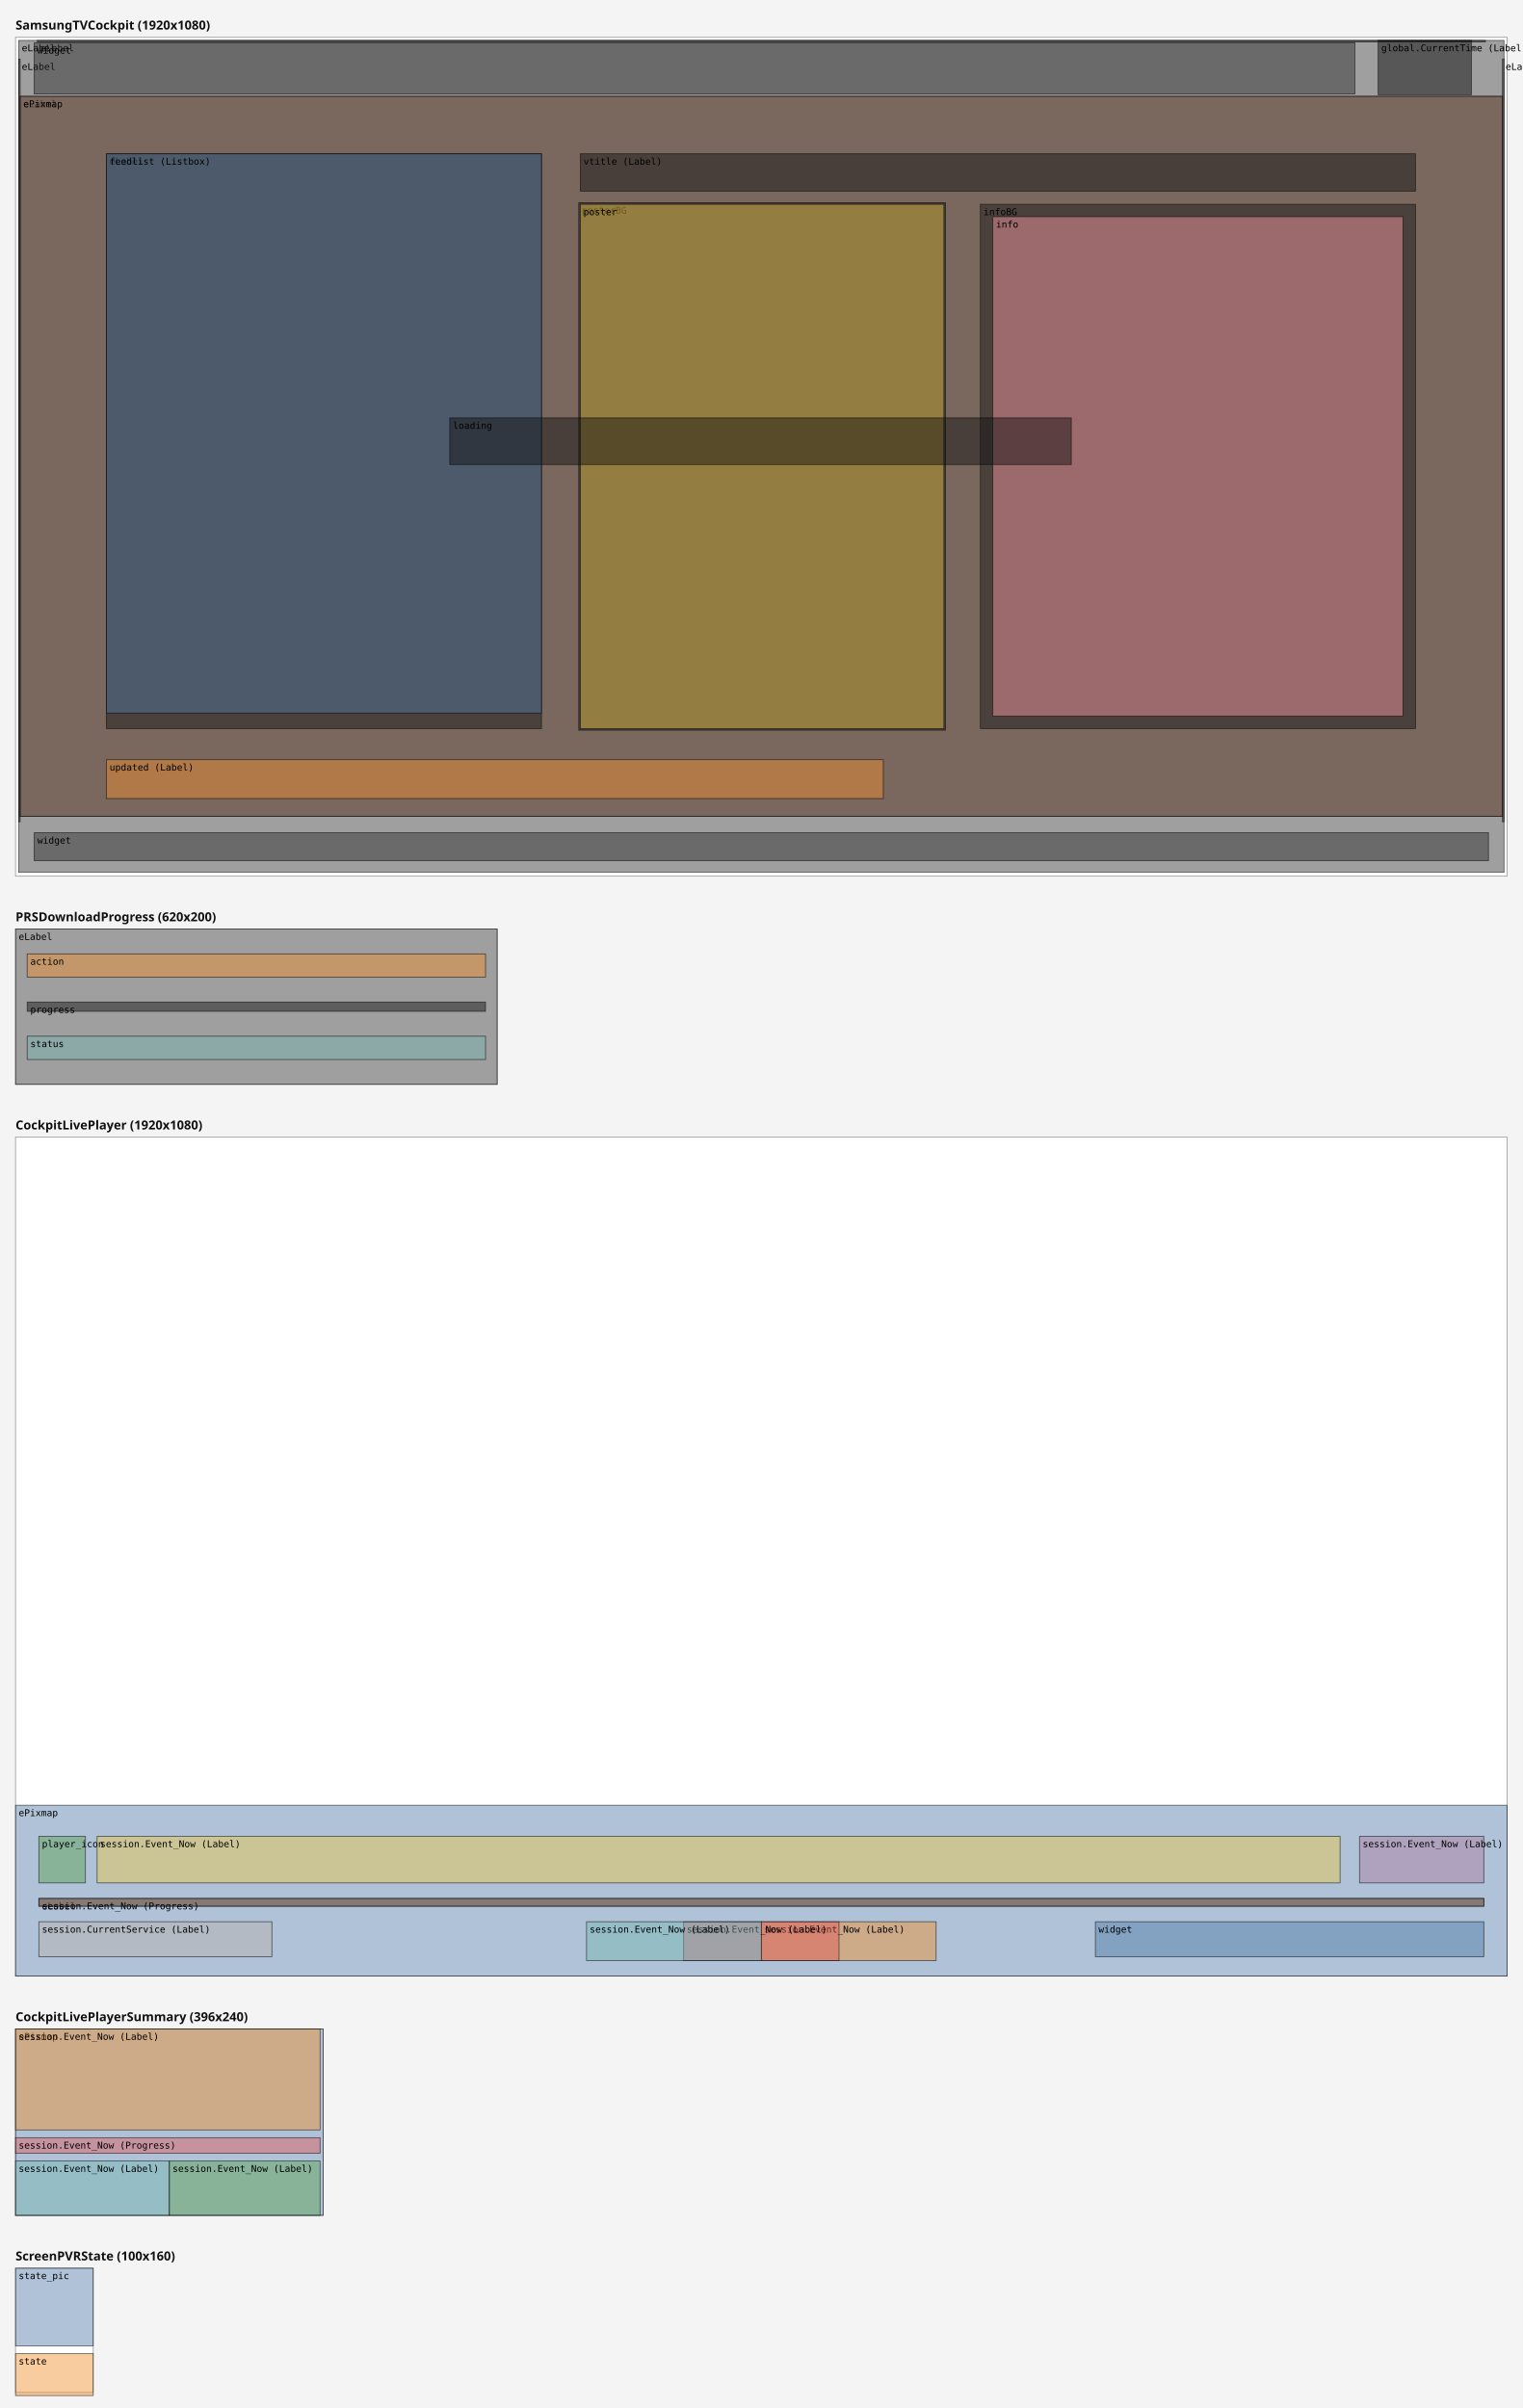
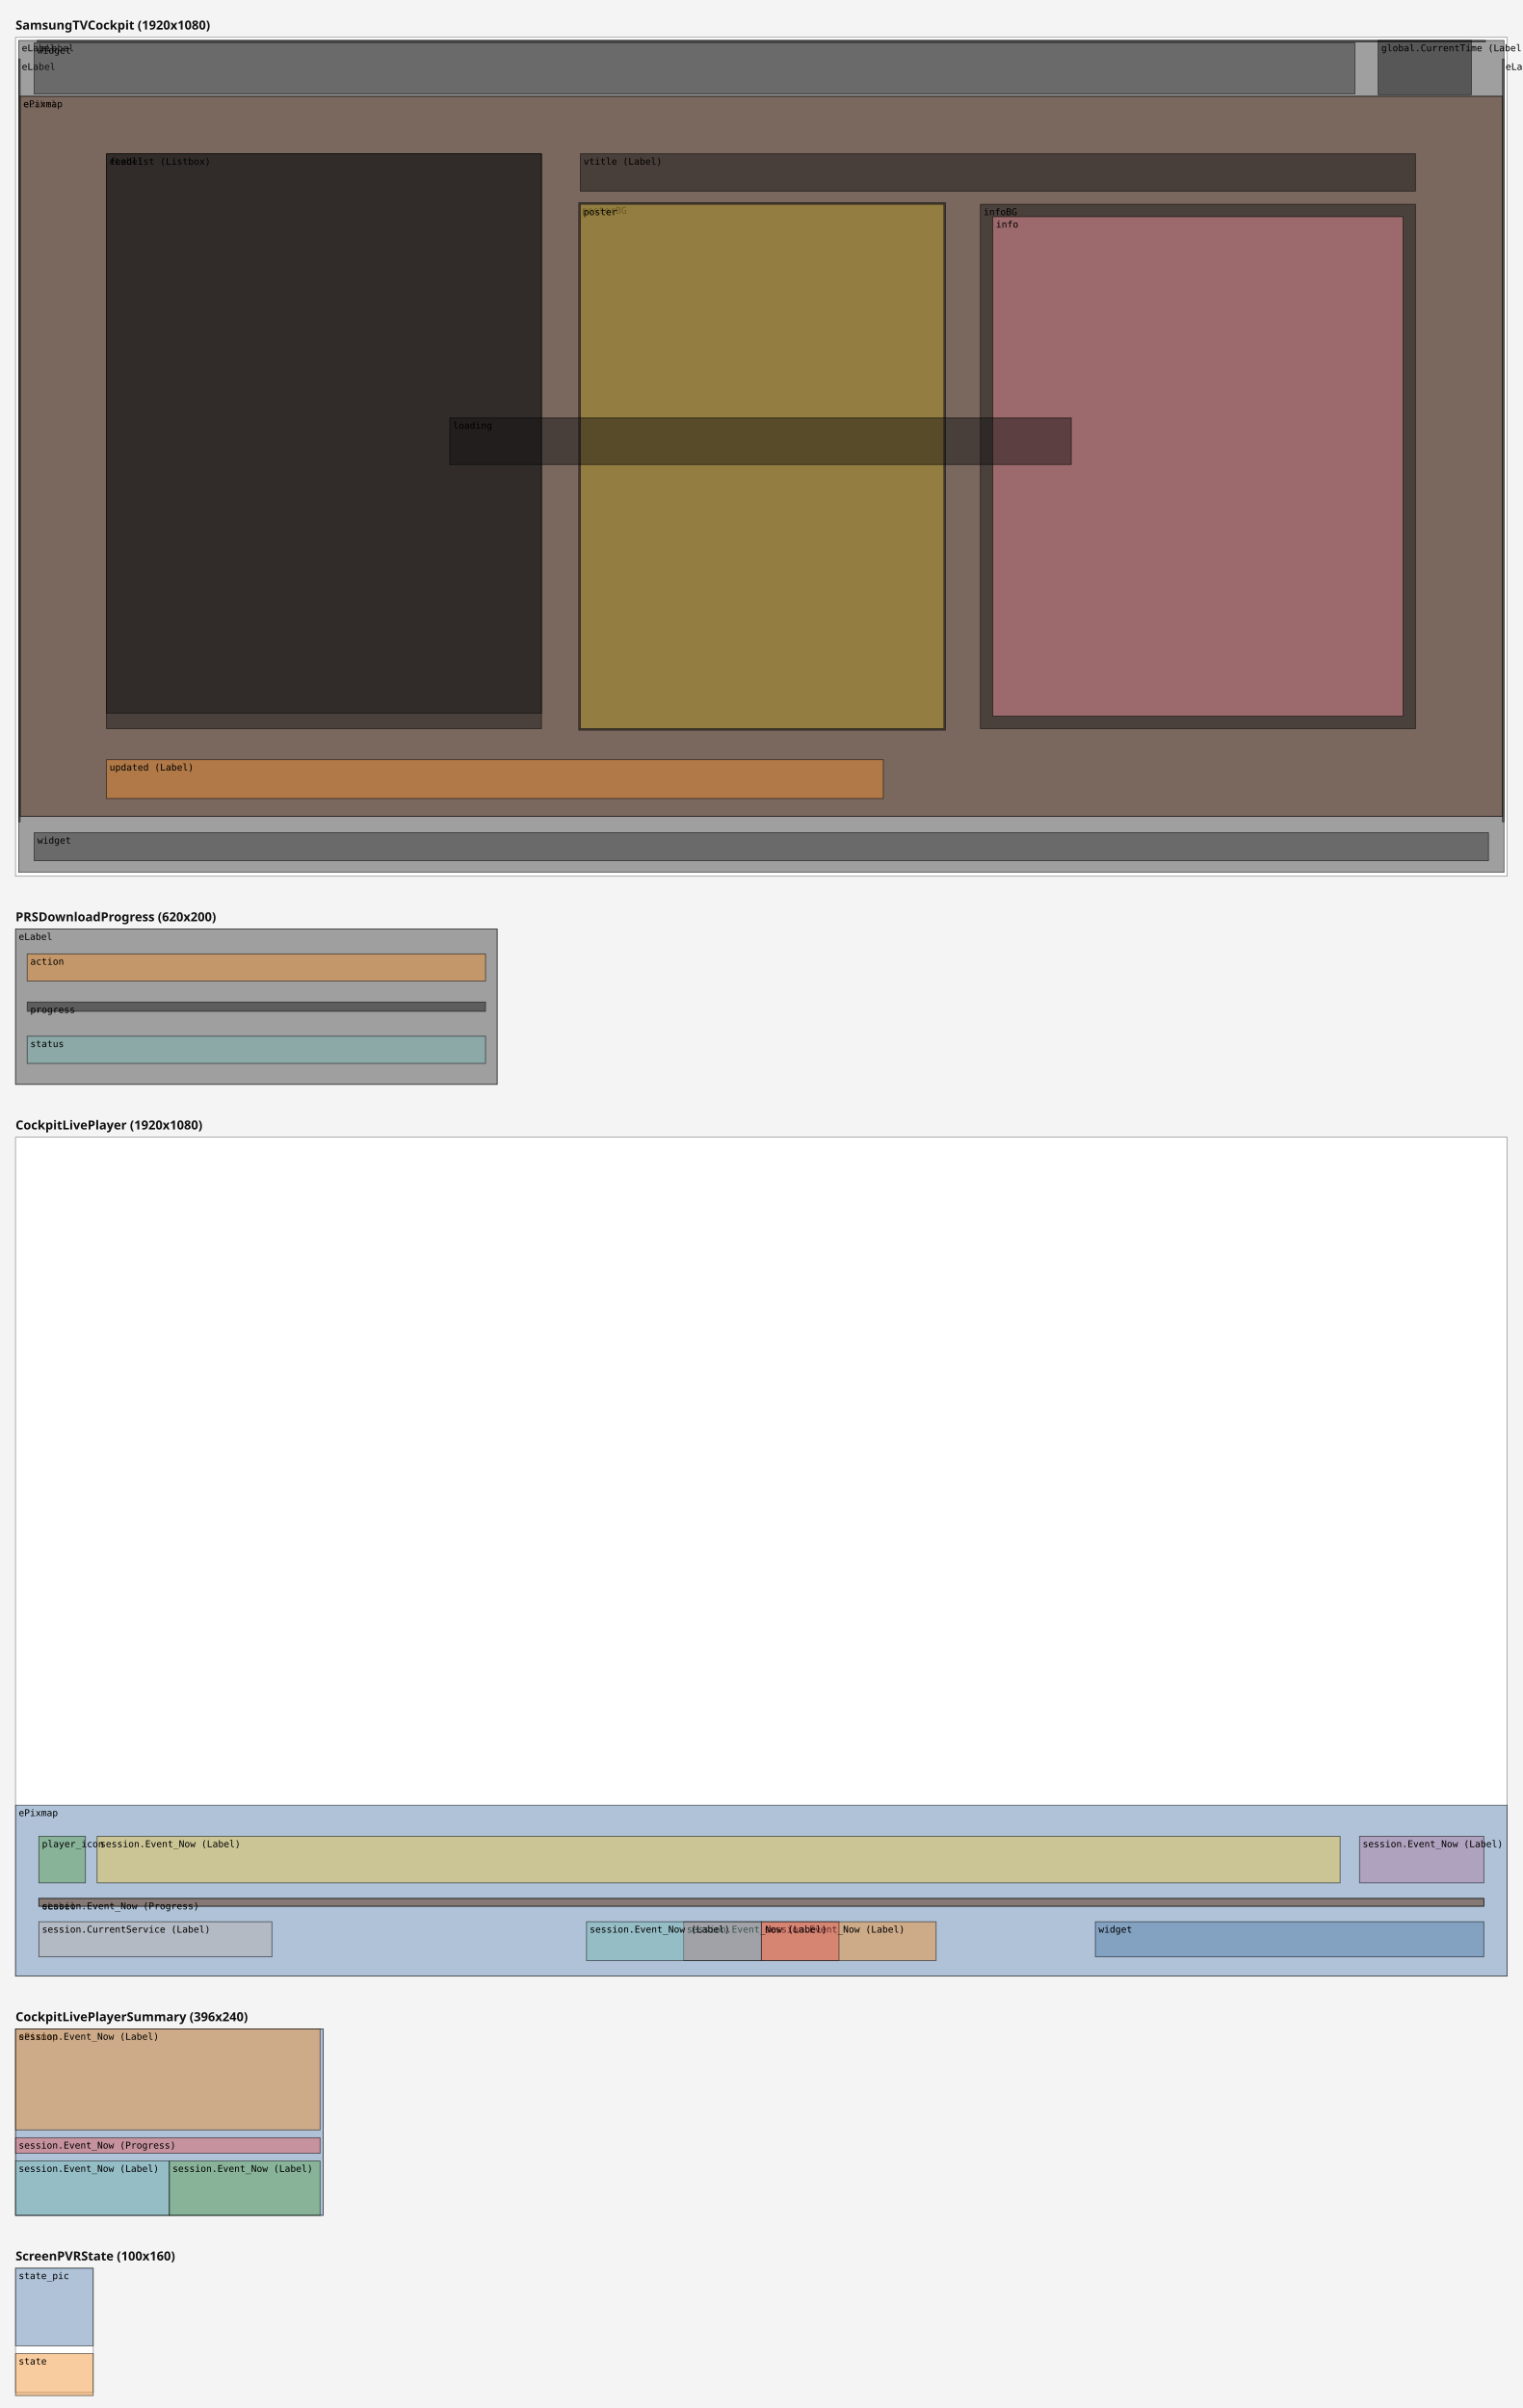
<svg xmlns="http://www.w3.org/2000/svg" width="1960" height="3100" viewBox="0 0 1960 3100">
  <rect x="0" y="0" width="1960" height="3100" fill="#f4f4f4" />
  <text x="20" y="38" font-family="sans-serif" font-size="16" font-weight="bold" fill="#111111">SamsungTVCockpit (1920x1080)</text>
  <g data-screen="0" transform="translate(20,48)">
    <rect x="0" y="0" width="1920" height="1080" fill="#ffffff" stroke="#999999" stroke-width="1" />
    <g>
      <rect data-ref="0:0" x="4" y="4" width="1912" height="1071" fill="#2c2c2c" fill-opacity="0.45" stroke="#000000" stroke-opacity="0.6" stroke-width="1" />
      <text x="8" y="18" font-family="monospace" font-size="12" fill="#000000">eLabel</text>
    </g>
    <g>
      <rect data-ref="0:1" x="6" y="76" width="1908" height="927" fill="#121212" fill-opacity="0.45" stroke="#000000" stroke-opacity="0.6" stroke-width="1" />
      <text x="10" y="90" font-family="monospace" font-size="12" fill="#000000">eLabel</text>
    </g>
    <g>
      <rect data-ref="0:2" x="28" y="4" width="1864" height="2" fill="#2c2c2c" fill-opacity="0.45" stroke="#000000" stroke-opacity="0.6" stroke-width="1" />
      <text x="32" y="18" font-family="monospace" font-size="12" fill="#000000">eLabel</text>
    </g>
    <g>
      <rect data-ref="0:3" x="4" y="28" width="2" height="982" fill="#2c2c2c" fill-opacity="0.45" stroke="#000000" stroke-opacity="0.6" stroke-width="1" />
      <text x="8" y="42" font-family="monospace" font-size="12" fill="#000000">eLabel</text>
    </g>
    <g>
      <rect data-ref="0:4" x="1914" y="28" width="2" height="982" fill="#2c2c2c" fill-opacity="0.45" stroke="#000000" stroke-opacity="0.6" stroke-width="1" />
      <text x="1918" y="42" font-family="monospace" font-size="12" fill="#000000">eLabel</text>
    </g>
    <g>
      <rect data-ref="0:8" x="6" y="76" width="1908" height="927" fill="#9c755f" fill-opacity="0.45" stroke="#000000" stroke-opacity="0.6" stroke-width="1" />
      <text x="10" y="90" font-family="monospace" font-size="12" fill="#000000">ePixmap</text>
    </g>
    <g>
      <rect data-ref="0:16" x="1242" y="215" width="560" height="675" fill="#121212" fill-opacity="0.45" stroke="#000000" stroke-opacity="0.6" stroke-width="1" />
      <text x="1246" y="229" font-family="monospace" font-size="12" fill="#000000">infoBG</text>
    </g>
    <g>
      <rect data-ref="0:5" x="24" y="7" width="1700" height="66" fill="#2c2c2c" fill-opacity="0.45" stroke="#000000" stroke-opacity="0.6" stroke-width="1" />
      <text x="28" y="21" font-family="monospace" font-size="12" fill="#000000">widget</text>
    </g>
    <g>
      <rect data-ref="0:9" x="117" y="150" width="560" height="740" fill="#121212" fill-opacity="0.45" stroke="#000000" stroke-opacity="0.6" stroke-width="1" />
      <text x="121" y="164" font-family="monospace" font-size="12" fill="#000000">eLabel</text>
    </g>
    <g>
      <rect data-ref="0:14" x="725" y="213" width="472" height="679" fill="#0e0e0e" fill-opacity="0.45" stroke="#000000" stroke-opacity="0.6" stroke-width="1" />
      <text x="729" y="227" font-family="monospace" font-size="12" fill="#000000">posterBG</text>
    </g>
    <g>
-       <rect data-ref="0:10" x="117" y="150" width="560" height="720" fill="#4e79a7" fill-opacity="0.45" stroke="#000000" stroke-opacity="0.6" stroke-width="1" />
+       <rect data-ref="0:10" x="117" y="150" width="560" height="720" fill="#121212" fill-opacity="0.45" stroke="#000000" stroke-opacity="0.6" stroke-width="1" />
      <text x="121" y="164" font-family="monospace" font-size="12" fill="#000000">feedlist (Listbox)</text>
    </g>
    <g>
      <rect data-ref="0:11" x="117" y="930" width="1000" height="50" fill="#f28e2b" fill-opacity="0.45" stroke="#000000" stroke-opacity="0.6" stroke-width="1" />
      <text x="121" y="944" font-family="monospace" font-size="12" fill="#000000">updated (Label)</text>
    </g>
    <g>
      <rect data-ref="0:13" x="727" y="150" width="1075" height="48" fill="#0e0e0e" fill-opacity="0.45" stroke="#000000" stroke-opacity="0.6" stroke-width="1" />
      <text x="731" y="164" font-family="monospace" font-size="12" fill="#000000">vtitle (Label)</text>
    </g>
    <g>
      <rect data-ref="0:15" x="727" y="215" width="468" height="675" fill="#edc948" fill-opacity="0.45" stroke="#000000" stroke-opacity="0.6" stroke-width="1" />
      <text x="731" y="229" font-family="monospace" font-size="12" fill="#000000">poster</text>
    </g>
    <g>
      <rect data-ref="0:17" x="1258" y="231" width="528" height="643" fill="#ff9da7" fill-opacity="0.45" stroke="#000000" stroke-opacity="0.6" stroke-width="1" />
      <text x="1262" y="245" font-family="monospace" font-size="12" fill="#000000">info</text>
    </g>
    <g>
      <rect data-ref="0:7" x="24" y="1024" width="1872" height="36" fill="#2c2c2c" fill-opacity="0.45" stroke="#000000" stroke-opacity="0.6" stroke-width="1" />
      <text x="28" y="1038" font-family="monospace" font-size="12" fill="#000000">widget</text>
    </g>
    <g>
      <rect data-ref="0:12" x="559" y="490" width="800" height="60" fill="#0e0e0e" fill-opacity="0.45" stroke="#000000" stroke-opacity="0.6" stroke-width="1" />
      <text x="563" y="504" font-family="monospace" font-size="12" fill="#000000">loading</text>
    </g>
    <g>
      <rect data-ref="0:6" x="1754" y="4" width="120" height="70" fill="#000000" fill-opacity="0.45" stroke="#000000" stroke-opacity="0.6" stroke-width="1" />
      <text x="1758" y="18" font-family="monospace" font-size="12" fill="#000000">global.CurrentTime (Label)</text>
    </g>
  </g>
  <text x="20" y="1186" font-family="sans-serif" font-size="16" font-weight="bold" fill="#111111">PRSDownloadProgress (620x200)</text>
  <g data-screen="1" transform="translate(20,1196)">
    <rect x="0" y="0" width="620" height="200" fill="#ffffff" stroke="#999999" stroke-width="1" />
    <g>
      <rect data-ref="1:0" x="0" y="0" width="620" height="200" fill="#2c2c2c" fill-opacity="0.45" stroke="#000000" stroke-opacity="0.6" stroke-width="1" />
      <text x="4" y="14" font-family="monospace" font-size="12" fill="#000000">eLabel</text>
    </g>
    <g>
-       <rect data-ref="1:1" x="15" y="32" width="590" height="30" fill="#f28e2b" fill-opacity="0.45" stroke="#000000" stroke-opacity="0.6" stroke-width="1" />
+       <rect data-ref="1:1" x="15" y="32" width="590" height="35" fill="#f28e2b" fill-opacity="0.45" stroke="#000000" stroke-opacity="0.6" stroke-width="1" />
      <text x="19" y="46" font-family="monospace" font-size="12" fill="#000000">action</text>
    </g>
    <g>
-       <rect data-ref="1:3" x="15" y="138" width="590" height="30" fill="#76b7b2" fill-opacity="0.45" stroke="#000000" stroke-opacity="0.6" stroke-width="1" />
+       <rect data-ref="1:3" x="15" y="138" width="590" height="35" fill="#76b7b2" fill-opacity="0.45" stroke="#000000" stroke-opacity="0.6" stroke-width="1" />
      <text x="19" y="152" font-family="monospace" font-size="12" fill="#000000">status</text>
    </g>
    <g>
      <rect data-ref="1:2" x="15" y="94" width="590" height="12" fill="#0e0e0e" fill-opacity="0.45" stroke="#000000" stroke-opacity="0.6" stroke-width="1" />
      <text x="19" y="108" font-family="monospace" font-size="12" fill="#000000">progress</text>
    </g>
  </g>
  <text x="20" y="1454" font-family="sans-serif" font-size="16" font-weight="bold" fill="#111111">CockpitLivePlayer (1920x1080)</text>
  <g data-screen="2" transform="translate(20,1464)">
    <rect x="0" y="0" width="1920" height="1080" fill="#ffffff" stroke="#999999" stroke-width="1" />
    <g>
      <rect data-ref="2:0" x="0" y="860" width="1920" height="220" fill="#4e79a7" fill-opacity="0.45" stroke="#000000" stroke-opacity="0.6" stroke-width="1" />
      <text x="4" y="874" font-family="monospace" font-size="12" fill="#000000">ePixmap</text>
    </g>
    <g>
      <rect data-ref="2:1" x="960" y="1010" width="225" height="50" fill="#f28e2b" fill-opacity="0.45" stroke="#000000" stroke-opacity="0.6" stroke-width="1" />
      <text x="964" y="1024" font-family="monospace" font-size="12" fill="#000000">session.Event_Now (Label)</text>
    </g>
    <g>
      <rect data-ref="2:2" x="860" y="1010" width="200" height="50" fill="#e15759" fill-opacity="0.45" stroke="#000000" stroke-opacity="0.6" stroke-width="1" />
      <text x="864" y="1024" font-family="monospace" font-size="12" fill="#000000">session.Event_Now (Label)</text>
    </g>
    <g>
      <rect data-ref="2:3" x="735" y="1010" width="225" height="50" fill="#76b7b2" fill-opacity="0.45" stroke="#000000" stroke-opacity="0.6" stroke-width="1" />
      <text x="739" y="1024" font-family="monospace" font-size="12" fill="#000000">session.Event_Now (Label)</text>
    </g>
    <g>
      <rect data-ref="2:5" x="105" y="900" width="1600" height="60" fill="#edc948" fill-opacity="0.45" stroke="#000000" stroke-opacity="0.6" stroke-width="1" />
      <text x="109" y="914" font-family="monospace" font-size="12" fill="#000000">session.Event_Now (Label)</text>
    </g>
    <g>
      <rect data-ref="2:6" x="1730" y="900" width="160" height="60" fill="#b07aa1" fill-opacity="0.45" stroke="#000000" stroke-opacity="0.6" stroke-width="1" />
      <text x="1734" y="914" font-family="monospace" font-size="12" fill="#000000">session.Event_Now (Label)</text>
    </g>
    <g>
      <rect data-ref="2:7" x="30" y="980" width="1860" height="10" fill="#2c2c2c" fill-opacity="0.45" stroke="#000000" stroke-opacity="0.6" stroke-width="1" />
      <text x="34" y="994" font-family="monospace" font-size="12" fill="#000000">eLabel</text>
    </g>
    <g>
      <rect data-ref="2:4" x="30" y="900" width="60" height="60" fill="#59a14f" fill-opacity="0.45" stroke="#000000" stroke-opacity="0.6" stroke-width="1" />
      <text x="34" y="914" font-family="monospace" font-size="12" fill="#000000">player_icon</text>
    </g>
    <g>
      <rect data-ref="2:8" x="30" y="980" width="1860" height="10" fill="#9c755f" fill-opacity="0.45" stroke="#000000" stroke-opacity="0.6" stroke-width="1" />
      <text x="34" y="994" font-family="monospace" font-size="12" fill="#000000">session.Event_Now (Progress)</text>
    </g>
    <g>
      <rect data-ref="2:9" x="30" y="1010" width="300" height="45" fill="#bab0ac" fill-opacity="0.45" stroke="#000000" stroke-opacity="0.6" stroke-width="1" />
      <text x="34" y="1024" font-family="monospace" font-size="12" fill="#000000">session.CurrentService (Label)</text>
    </g>
    <g>
      <rect data-ref="2:10" x="1390" y="1010" width="500" height="45" fill="#4e79a7" fill-opacity="0.45" stroke="#000000" stroke-opacity="0.6" stroke-width="1" />
      <text x="1394" y="1024" font-family="monospace" font-size="12" fill="#000000">widget</text>
    </g>
  </g>
  <text x="20" y="2602" font-family="sans-serif" font-size="16" font-weight="bold" fill="#111111">CockpitLivePlayerSummary (396x240)</text>
  <g data-screen="3" transform="translate(20,2612)">
    <rect x="0" y="0" width="396" height="240" fill="#ffffff" stroke="#999999" stroke-width="1" />
    <g>
      <rect data-ref="3:0" x="0" y="0" width="396" height="240" fill="#4e79a7" fill-opacity="0.45" stroke="#000000" stroke-opacity="0.6" stroke-width="1" />
      <text x="4" y="14" font-family="monospace" font-size="12" fill="#000000">ePixmap</text>
    </g>
    <g>
      <rect data-ref="3:3" x="0" y="170" width="198" height="70" fill="#76b7b2" fill-opacity="0.45" stroke="#000000" stroke-opacity="0.6" stroke-width="1" />
      <text x="4" y="184" font-family="monospace" font-size="12" fill="#000000">session.Event_Now (Label)</text>
    </g>
    <g>
      <rect data-ref="3:4" x="198" y="170" width="194" height="70" fill="#59a14f" fill-opacity="0.45" stroke="#000000" stroke-opacity="0.6" stroke-width="1" />
      <text x="202" y="184" font-family="monospace" font-size="12" fill="#000000">session.Event_Now (Label)</text>
    </g>
    <g>
      <rect data-ref="3:1" x="0" y="0" width="392" height="130" fill="#f28e2b" fill-opacity="0.45" stroke="#000000" stroke-opacity="0.6" stroke-width="1" />
      <text x="4" y="14" font-family="monospace" font-size="12" fill="#000000">session.Event_Now (Label)</text>
    </g>
    <g>
      <rect data-ref="3:2" x="0" y="140" width="392" height="20" fill="#e15759" fill-opacity="0.45" stroke="#000000" stroke-opacity="0.6" stroke-width="1" />
      <text x="4" y="154" font-family="monospace" font-size="12" fill="#000000">session.Event_Now (Progress)</text>
    </g>
  </g>
  <text x="20" y="2910" font-family="sans-serif" font-size="16" font-weight="bold" fill="#111111">ScreenPVRState (100x160)</text>
  <g data-screen="4" transform="translate(20,2920)">
    <rect x="0" y="0" width="100" height="160" fill="#ffffff" stroke="#999999" stroke-width="1" />
    <g>
      <rect data-ref="4:0" x="0" y="0" width="100" height="100" fill="#4e79a7" fill-opacity="0.45" stroke="#000000" stroke-opacity="0.6" stroke-width="1" />
      <text x="4" y="14" font-family="monospace" font-size="12" fill="#000000">state_pic</text>
    </g>
    <g>
      <rect data-ref="4:1" x="0" y="110" width="100" height="54" fill="#f28e2b" fill-opacity="0.45" stroke="#000000" stroke-opacity="0.6" stroke-width="1" />
      <text x="4" y="124" font-family="monospace" font-size="12" fill="#000000">state</text>
    </g>
  </g>
</svg>
